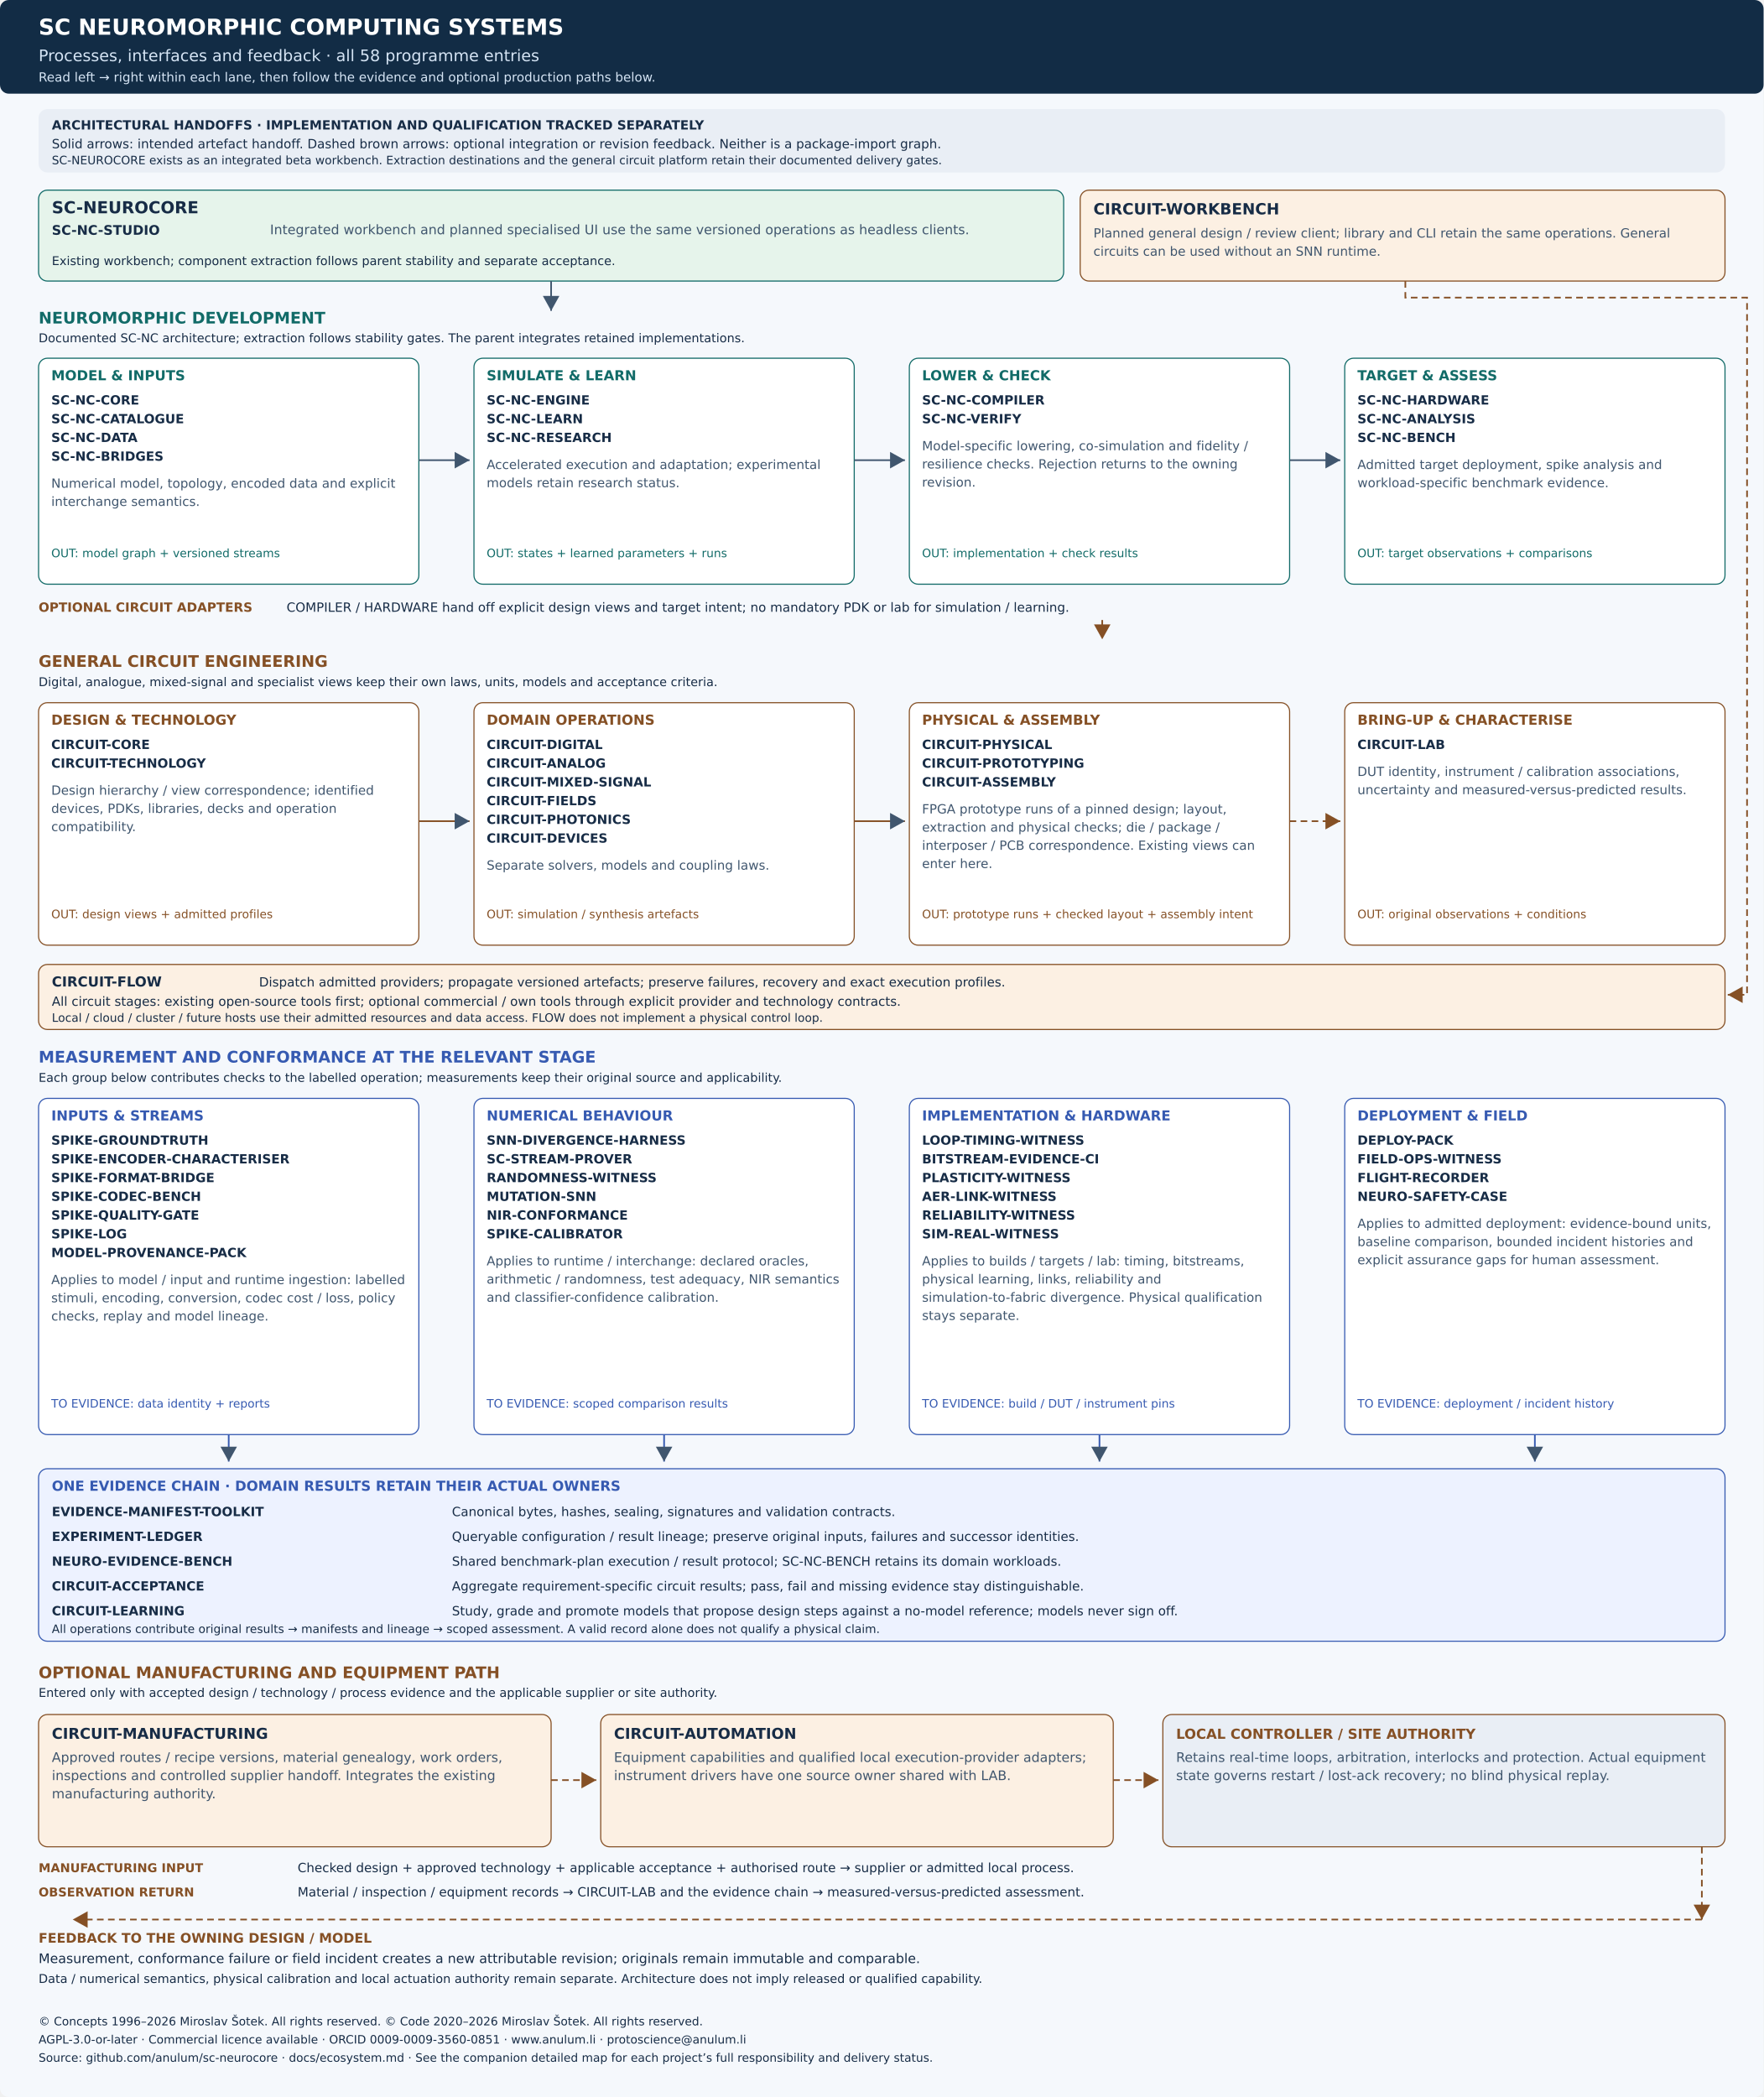
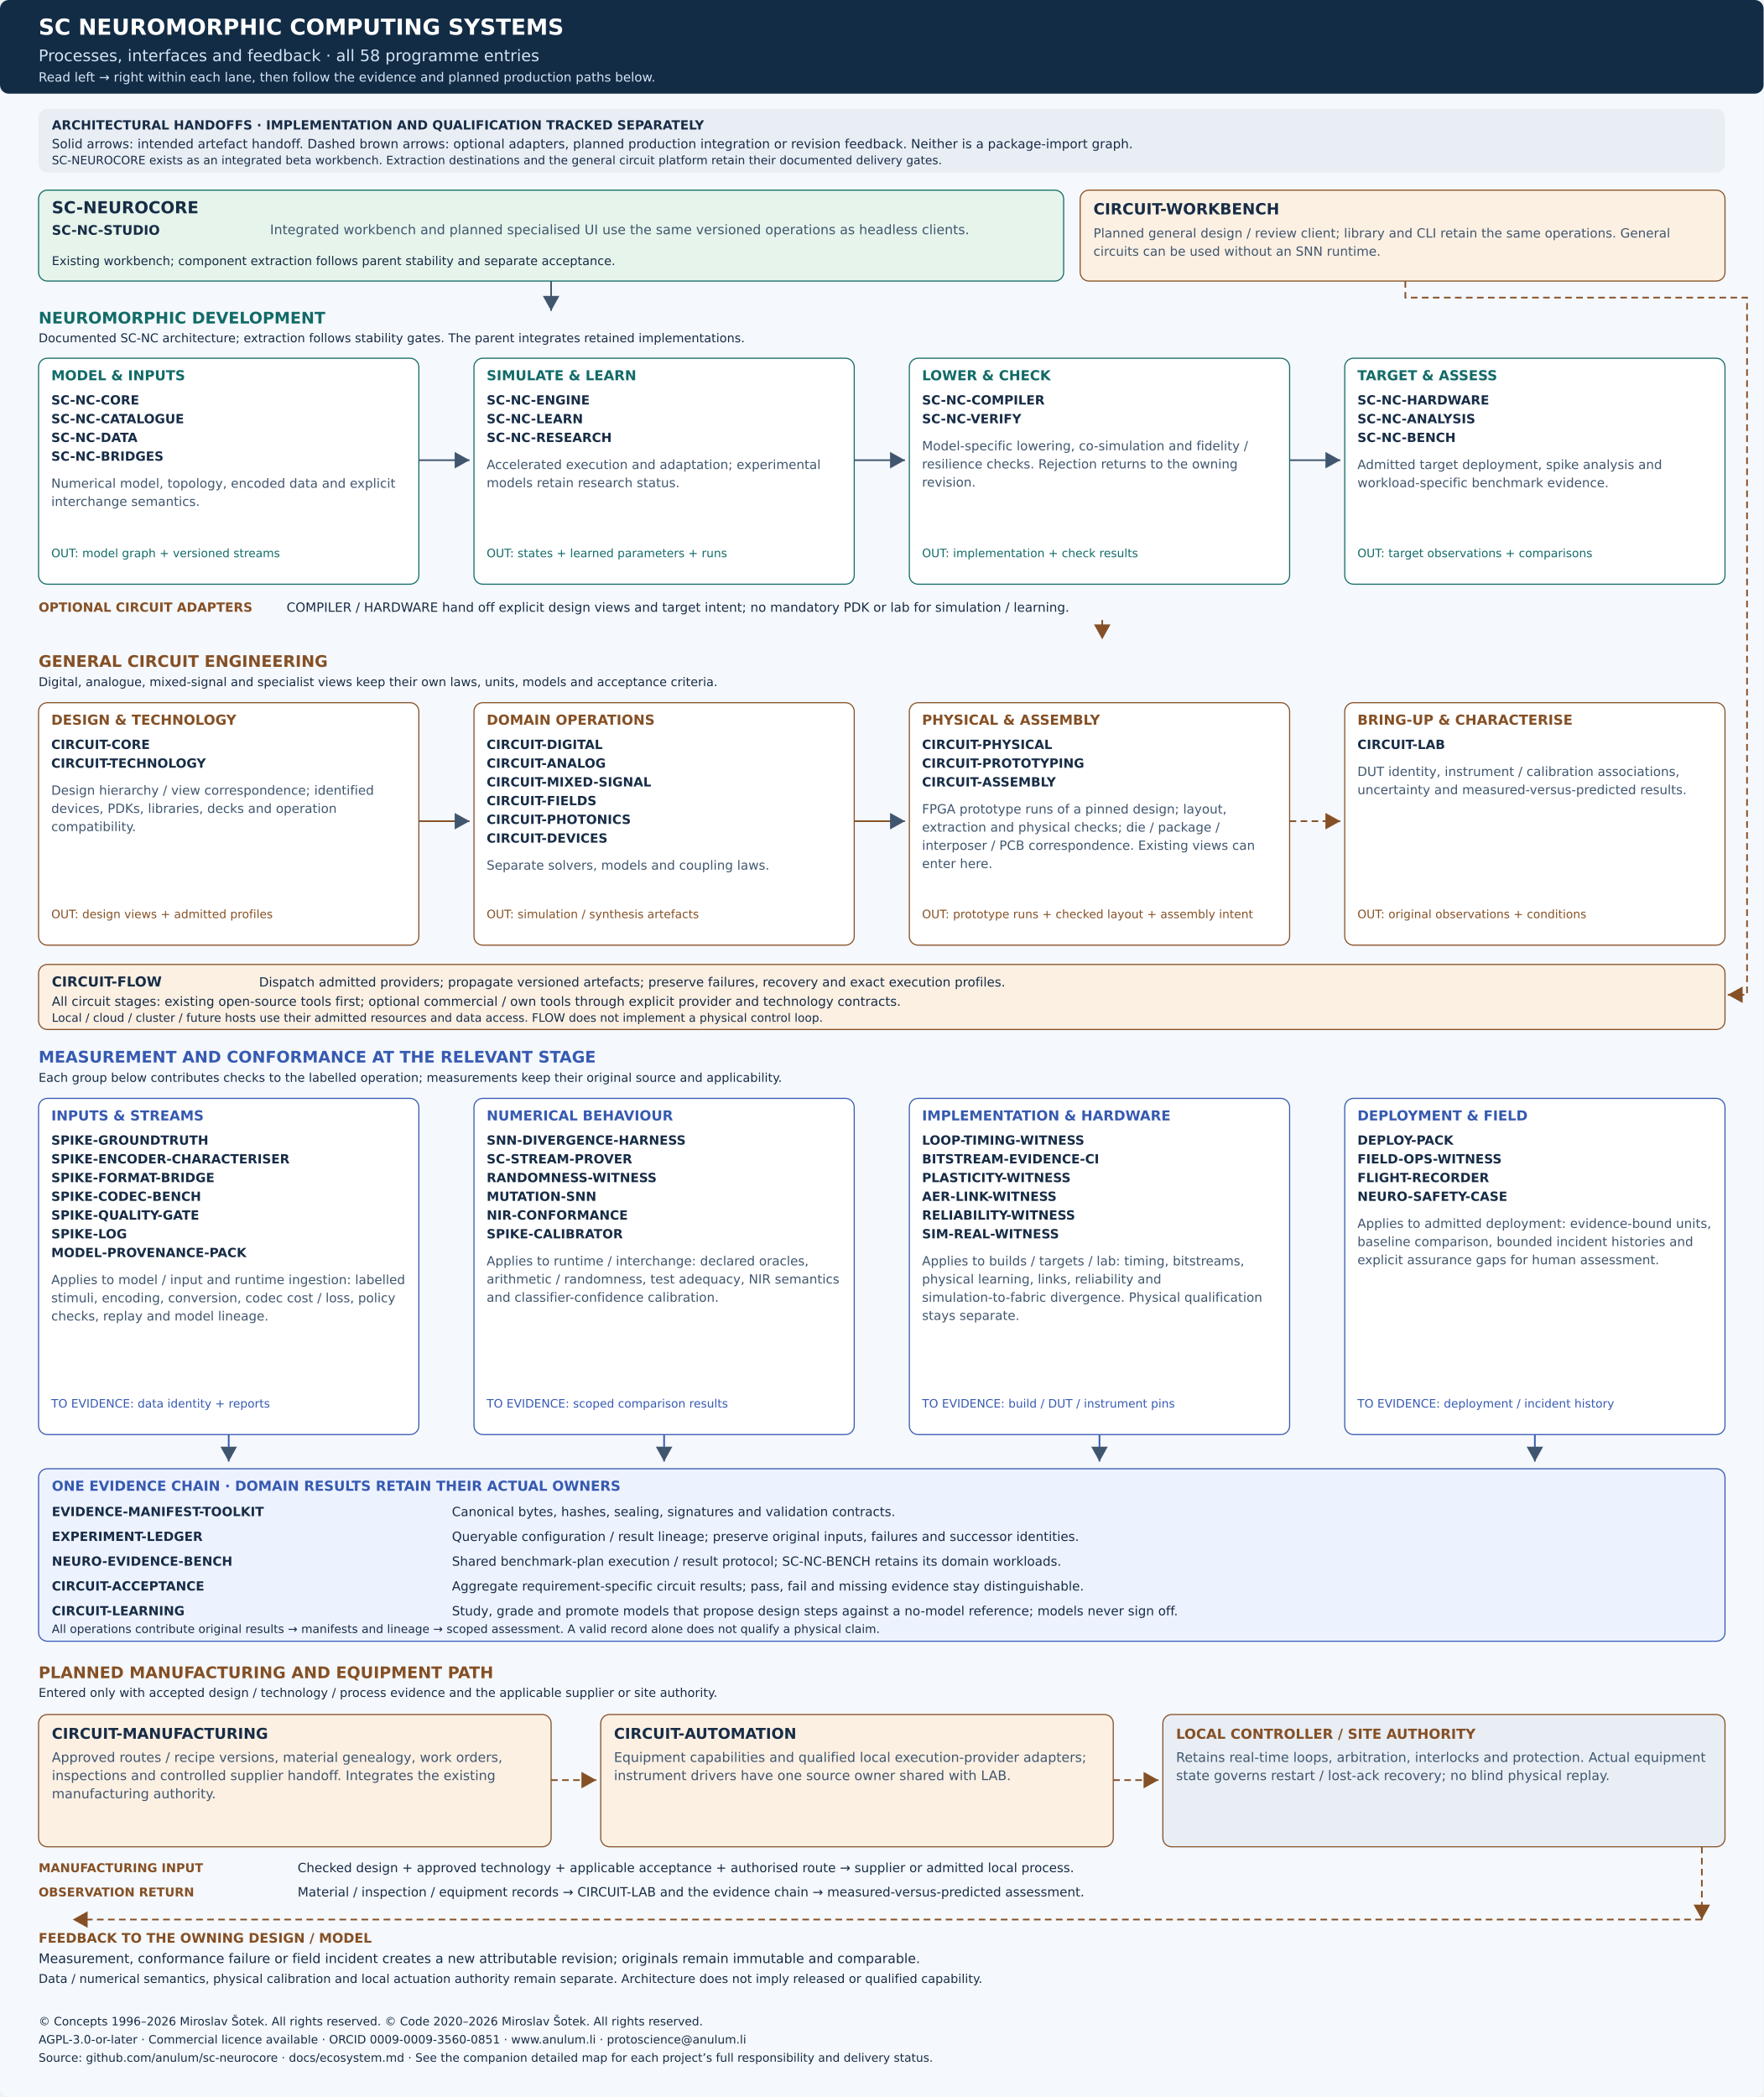
<svg xmlns="http://www.w3.org/2000/svg" width="3200" height="3805" viewBox="0 0 3200 3805" role="img" aria-labelledby="title desc" xml:lang="en">
  <style>text{font-family:DejaVu Sans,Arial,sans-serif}a{text-decoration:none}</style>
  <defs>
    <marker id="arrow" markerWidth="12" markerHeight="12" refX="9" refY="5" orient="auto">
      <path d="M0 0L9 5L0 10Z" fill="#40566e" />
    </marker>
    <marker id="feedback" markerWidth="12" markerHeight="12" refX="9" refY="5" orient="auto">
      <path d="M0 0L9 5L0 10Z" fill="#855025" />
    </marker>
  </defs>
  <rect x="0" y="0" width="3200" height="3805" rx="16" fill="#f5f8fc" stroke="none" stroke-width="2" />
  <rect x="0" y="0" width="3200" height="170" rx="16" fill="#122c45" stroke="none" stroke-width="2" />
  <text x="70" y="63" font-size="40" fill="#ffffff" font-weight="700">SC NEUROMORPHIC COMPUTING SYSTEMS</text>
  <text x="70" y="111" font-size="29" fill="#d5e4f4" font-weight="400">Processes, interfaces and feedback · all 58 programme entries</text>
-   <text x="70" y="148" font-size="23" fill="#d5e4f4" font-weight="400">Read left → right within each lane, then follow the evidence and optional production paths below.</text>
+   <text x="70" y="148" font-size="23" fill="#d5e4f4" font-weight="400">Read left → right within each lane, then follow the evidence and planned production paths below.</text>
  <rect x="70" y="198" width="3060" height="115" rx="16" fill="#e9eef5" stroke="none" stroke-width="2" />
  <text x="94" y="235" font-size="23" fill="#172c46" font-weight="700">ARCHITECTURAL HANDOFFS · IMPLEMENTATION AND QUALIFICATION TRACKED SEPARATELY</text>
-   <text x="94" y="269" font-size="23" fill="#172c46" font-weight="400">Solid arrows: intended artefact handoff. Dashed brown arrows: optional integration or revision feedback. Neither is a package-import graph.</text>
+   <text x="94" y="269" font-size="23" fill="#172c46" font-weight="400">Solid arrows: intended artefact handoff. Dashed brown arrows: optional adapters, planned production integration or revision feedback. Neither is a package-import graph.</text>
  <text x="94" y="298" font-size="21" fill="#172c46" font-weight="400">SC-NEUROCORE exists as an integrated beta workbench. Extraction destinations and the general circuit platform retain their documented delivery gates.</text>
  <rect x="70" y="345" width="1860" height="165" rx="16" fill="#e6f4eb" stroke="#126b68" stroke-width="2" />
  <a href="https://github.com/anulum/sc-neurocore/blob/main/docs/ecosystem.md">
    <text x="94" y="387" font-size="30" fill="#172c46" font-weight="700">SC-NEUROCORE</text>
  </a>
  <a href="https://github.com/anulum/sc-neurocore/blob/main/docs/ecosystem.md">
    <text x="94" y="426" font-size="24" fill="#172c46" font-weight="700">SC-NC-STUDIO</text>
  </a>
  <text x="490" y="425" font-size="24" fill="#40566e" font-weight="400">Integrated workbench and planned specialised UI use the same versioned operations as headless clients.</text>
  <text x="94" y="481" font-size="22" fill="#172c46" font-weight="400">Existing workbench; component extraction follows parent stability and separate acceptance.</text>
  <rect x="1960" y="345" width="1170" height="165" rx="16" fill="#fcf0e3" stroke="#855025" stroke-width="2" />
  <a href="https://github.com/anulum/sc-neurocore/blob/main/docs/ecosystem.md">
    <text x="1984" y="389" font-size="28" fill="#172c46" font-weight="700">CIRCUIT-WORKBENCH</text>
  </a>
  <text x="1984" y="431" font-size="23" fill="#40566e" font-weight="400">Planned general design / review client; library and CLI retain the same operations. General</text>
  <text x="1984" y="464" font-size="23" fill="#40566e" font-weight="400">circuits can be used without an SNN runtime.</text>
  <path d="M1000 510 L1000 564" fill="none" stroke="#40566e" stroke-width="3" marker-end="url(#arrow)" />
  <path d="M2550 510 L2550 540 L3170 540 L3170 1805 L3135 1805" fill="none" stroke="#855025" stroke-width="3" stroke-dasharray="12 8" marker-end="url(#feedback)" />
  <text x="70" y="587" font-size="29" fill="#126b68" font-weight="700">NEUROMORPHIC DEVELOPMENT</text>
  <text x="70" y="621" font-size="22" fill="#172c46" font-weight="400">Documented SC-NC architecture; extraction follows stability gates. The parent integrates retained implementations.</text>
  <rect x="70" y="650" width="690" height="410" rx="16" fill="#ffffff" stroke="#126b68" stroke-width="2" />
  <text x="93" y="690" font-size="25" fill="#126b68" font-weight="700">MODEL &amp; INPUTS</text>
  <a href="https://github.com/anulum/sc-neurocore/blob/main/docs/ecosystem.md">
    <text x="93" y="734" font-size="23" fill="#172c46" font-weight="700">SC-NC-CORE</text>
  </a>
  <a href="https://github.com/anulum/sc-neurocore/blob/main/docs/ecosystem.md">
    <text x="93" y="768" font-size="23" fill="#172c46" font-weight="700">SC-NC-CATALOGUE</text>
  </a>
  <a href="https://github.com/anulum/sc-neurocore/blob/main/docs/ecosystem.md">
    <text x="93" y="802" font-size="23" fill="#172c46" font-weight="700">SC-NC-DATA</text>
  </a>
  <a href="https://github.com/anulum/sc-neurocore/blob/main/docs/ecosystem.md">
    <text x="93" y="836" font-size="23" fill="#172c46" font-weight="700">SC-NC-BRIDGES</text>
  </a>
  <text x="93" y="885" font-size="23" fill="#40566e" font-weight="400">Numerical model, topology, encoded data and explicit</text>
  <text x="93" y="918" font-size="23" fill="#40566e" font-weight="400">interchange semantics.</text>
  <text x="93" y="1011" font-size="21" fill="#126b68" font-weight="400">OUT: model graph + versioned streams</text>
  <rect x="860" y="650" width="690" height="410" rx="16" fill="#ffffff" stroke="#126b68" stroke-width="2" />
  <text x="883" y="690" font-size="25" fill="#126b68" font-weight="700">SIMULATE &amp; LEARN</text>
  <a href="https://github.com/anulum/sc-neurocore/blob/main/docs/ecosystem.md">
    <text x="883" y="734" font-size="23" fill="#172c46" font-weight="700">SC-NC-ENGINE</text>
  </a>
  <a href="https://github.com/anulum/sc-neurocore/blob/main/docs/ecosystem.md">
    <text x="883" y="768" font-size="23" fill="#172c46" font-weight="700">SC-NC-LEARN</text>
  </a>
  <a href="https://github.com/anulum/sc-neurocore/blob/main/docs/ecosystem.md">
    <text x="883" y="802" font-size="23" fill="#172c46" font-weight="700">SC-NC-RESEARCH</text>
  </a>
  <text x="883" y="851" font-size="23" fill="#40566e" font-weight="400">Accelerated execution and adaptation; experimental</text>
  <text x="883" y="884" font-size="23" fill="#40566e" font-weight="400">models retain research status.</text>
  <text x="883" y="1011" font-size="21" fill="#126b68" font-weight="400">OUT: states + learned parameters + runs</text>
  <rect x="1650" y="650" width="690" height="410" rx="16" fill="#ffffff" stroke="#126b68" stroke-width="2" />
  <text x="1673" y="690" font-size="25" fill="#126b68" font-weight="700">LOWER &amp; CHECK</text>
  <a href="https://github.com/anulum/sc-neurocore/blob/main/docs/ecosystem.md">
    <text x="1673" y="734" font-size="23" fill="#172c46" font-weight="700">SC-NC-COMPILER</text>
  </a>
  <a href="https://github.com/anulum/sc-neurocore/blob/main/docs/ecosystem.md">
    <text x="1673" y="768" font-size="23" fill="#172c46" font-weight="700">SC-NC-VERIFY</text>
  </a>
  <text x="1673" y="817" font-size="23" fill="#40566e" font-weight="400">Model-specific lowering, co-simulation and fidelity /</text>
  <text x="1673" y="850" font-size="23" fill="#40566e" font-weight="400">resilience checks. Rejection returns to the owning</text>
  <text x="1673" y="883" font-size="23" fill="#40566e" font-weight="400">revision.</text>
  <text x="1673" y="1011" font-size="21" fill="#126b68" font-weight="400">OUT: implementation + check results</text>
  <rect x="2440" y="650" width="690" height="410" rx="16" fill="#ffffff" stroke="#126b68" stroke-width="2" />
  <text x="2463" y="690" font-size="25" fill="#126b68" font-weight="700">TARGET &amp; ASSESS</text>
  <a href="https://github.com/anulum/sc-neurocore/blob/main/docs/ecosystem.md">
    <text x="2463" y="734" font-size="23" fill="#172c46" font-weight="700">SC-NC-HARDWARE</text>
  </a>
  <a href="https://github.com/anulum/sc-neurocore/blob/main/docs/ecosystem.md">
    <text x="2463" y="768" font-size="23" fill="#172c46" font-weight="700">SC-NC-ANALYSIS</text>
  </a>
  <a href="https://github.com/anulum/sc-neurocore/blob/main/docs/ecosystem.md">
    <text x="2463" y="802" font-size="23" fill="#172c46" font-weight="700">SC-NC-BENCH</text>
  </a>
  <text x="2463" y="851" font-size="23" fill="#40566e" font-weight="400">Admitted target deployment, spike analysis and</text>
  <text x="2463" y="884" font-size="23" fill="#40566e" font-weight="400">workload-specific benchmark evidence.</text>
  <text x="2463" y="1011" font-size="21" fill="#126b68" font-weight="400">OUT: target observations + comparisons</text>
  <path d="M760 835 L852 835" fill="none" stroke="#40566e" stroke-width="3" marker-end="url(#arrow)" />
  <path d="M1550 835 L1642 835" fill="none" stroke="#40566e" stroke-width="3" marker-end="url(#arrow)" />
  <path d="M2340 835 L2432 835" fill="none" stroke="#40566e" stroke-width="3" marker-end="url(#arrow)" />
  <text x="70" y="1110" font-size="23" fill="#855025" font-weight="700">OPTIONAL CIRCUIT ADAPTERS</text>
  <text x="520" y="1110" font-size="23" fill="#172c46" font-weight="400">COMPILER / HARDWARE hand off explicit design views and target intent; no mandatory PDK or lab for simulation / learning.</text>
  <path d="M2000 1125 L2000 1160" fill="none" stroke="#855025" stroke-width="3" marker-end="url(#feedback)" stroke-dasharray="12 8" />
  <text x="70" y="1210" font-size="29" fill="#855025" font-weight="700">GENERAL CIRCUIT ENGINEERING</text>
  <text x="70" y="1245" font-size="22" fill="#172c46" font-weight="400">Digital, analogue, mixed-signal and specialist views keep their own laws, units, models and acceptance criteria.</text>
  <rect x="70" y="1275" width="690" height="440" rx="16" fill="#ffffff" stroke="#855025" stroke-width="2" />
  <text x="93" y="1315" font-size="25" fill="#855025" font-weight="700">DESIGN &amp; TECHNOLOGY</text>
  <a href="https://github.com/anulum/sc-neurocore/blob/main/docs/ecosystem.md">
    <text x="93" y="1359" font-size="23" fill="#172c46" font-weight="700">CIRCUIT-CORE</text>
  </a>
  <a href="https://github.com/anulum/sc-neurocore/blob/main/docs/ecosystem.md">
    <text x="93" y="1393" font-size="23" fill="#172c46" font-weight="700">CIRCUIT-TECHNOLOGY</text>
  </a>
  <text x="93" y="1442" font-size="23" fill="#40566e" font-weight="400">Design hierarchy / view correspondence; identified</text>
  <text x="93" y="1475" font-size="23" fill="#40566e" font-weight="400">devices, PDKs, libraries, decks and operation</text>
  <text x="93" y="1508" font-size="23" fill="#40566e" font-weight="400">compatibility.</text>
  <text x="93" y="1666" font-size="21" fill="#855025" font-weight="400">OUT: design views + admitted profiles</text>
  <rect x="860" y="1275" width="690" height="440" rx="16" fill="#ffffff" stroke="#855025" stroke-width="2" />
  <text x="883" y="1315" font-size="25" fill="#855025" font-weight="700">DOMAIN OPERATIONS</text>
  <a href="https://github.com/anulum/sc-neurocore/blob/main/docs/ecosystem.md">
    <text x="883" y="1359" font-size="23" fill="#172c46" font-weight="700">CIRCUIT-DIGITAL</text>
  </a>
  <a href="https://github.com/anulum/sc-neurocore/blob/main/docs/ecosystem.md">
    <text x="883" y="1393" font-size="23" fill="#172c46" font-weight="700">CIRCUIT-ANALOG</text>
  </a>
  <a href="https://github.com/anulum/sc-neurocore/blob/main/docs/ecosystem.md">
    <text x="883" y="1427" font-size="23" fill="#172c46" font-weight="700">CIRCUIT-MIXED-SIGNAL</text>
  </a>
  <a href="https://github.com/anulum/sc-neurocore/blob/main/docs/ecosystem.md">
    <text x="883" y="1461" font-size="23" fill="#172c46" font-weight="700">CIRCUIT-FIELDS</text>
  </a>
  <a href="https://github.com/anulum/sc-neurocore/blob/main/docs/ecosystem.md">
    <text x="883" y="1495" font-size="23" fill="#172c46" font-weight="700">CIRCUIT-PHOTONICS</text>
  </a>
  <a href="https://github.com/anulum/sc-neurocore/blob/main/docs/ecosystem.md">
    <text x="883" y="1529" font-size="23" fill="#172c46" font-weight="700">CIRCUIT-DEVICES</text>
  </a>
  <text x="883" y="1578" font-size="23" fill="#40566e" font-weight="400">Separate solvers, models and coupling laws.</text>
  <text x="883" y="1666" font-size="21" fill="#855025" font-weight="400">OUT: simulation / synthesis artefacts</text>
  <rect x="1650" y="1275" width="690" height="440" rx="16" fill="#ffffff" stroke="#855025" stroke-width="2" />
  <text x="1673" y="1315" font-size="25" fill="#855025" font-weight="700">PHYSICAL &amp; ASSEMBLY</text>
  <a href="https://github.com/anulum/sc-neurocore/blob/main/docs/ecosystem.md">
    <text x="1673" y="1359" font-size="23" fill="#172c46" font-weight="700">CIRCUIT-PHYSICAL</text>
  </a>
  <a href="https://github.com/anulum/sc-neurocore/blob/main/docs/ecosystem.md">
    <text x="1673" y="1393" font-size="23" fill="#172c46" font-weight="700">CIRCUIT-PROTOTYPING</text>
  </a>
  <a href="https://github.com/anulum/sc-neurocore/blob/main/docs/ecosystem.md">
    <text x="1673" y="1427" font-size="23" fill="#172c46" font-weight="700">CIRCUIT-ASSEMBLY</text>
  </a>
  <text x="1673" y="1476" font-size="23" fill="#40566e" font-weight="400">FPGA prototype runs of a pinned design; layout,</text>
  <text x="1673" y="1509" font-size="23" fill="#40566e" font-weight="400">extraction and physical checks; die / package /</text>
  <text x="1673" y="1542" font-size="23" fill="#40566e" font-weight="400">interposer / PCB correspondence. Existing views can</text>
  <text x="1673" y="1575" font-size="23" fill="#40566e" font-weight="400">enter here.</text>
  <text x="1673" y="1666" font-size="21" fill="#855025" font-weight="400">OUT: prototype runs + checked layout + assembly intent</text>
  <rect x="2440" y="1275" width="690" height="440" rx="16" fill="#ffffff" stroke="#855025" stroke-width="2" />
  <text x="2463" y="1315" font-size="25" fill="#855025" font-weight="700">BRING-UP &amp; CHARACTERISE</text>
  <a href="https://github.com/anulum/sc-neurocore/blob/main/docs/ecosystem.md">
    <text x="2463" y="1359" font-size="23" fill="#172c46" font-weight="700">CIRCUIT-LAB</text>
  </a>
  <text x="2463" y="1408" font-size="23" fill="#40566e" font-weight="400">DUT identity, instrument / calibration associations,</text>
  <text x="2463" y="1441" font-size="23" fill="#40566e" font-weight="400">uncertainty and measured-versus-predicted results.</text>
  <text x="2463" y="1666" font-size="21" fill="#855025" font-weight="400">OUT: original observations + conditions</text>
  <path d="M760 1490 L852 1490" fill="none" stroke="#855025" stroke-width="3" marker-end="url(#arrow)" />
  <path d="M1550 1490 L1642 1490" fill="none" stroke="#855025" stroke-width="3" marker-end="url(#arrow)" />
  <path d="M2340 1490 L2432 1490" fill="none" stroke="#855025" stroke-width="3" marker-end="url(#feedback)" stroke-dasharray="12 8" />
  <rect x="70" y="1750" width="3060" height="118" rx="16" fill="#fcf0e3" stroke="#855025" stroke-width="2" />
  <a href="https://github.com/anulum/sc-neurocore/blob/main/docs/ecosystem.md">
    <text x="94" y="1790" font-size="25" fill="#172c46" font-weight="700">CIRCUIT-FLOW</text>
  </a>
  <text x="470" y="1790" font-size="23" fill="#172c46" font-weight="400">Dispatch admitted providers; propagate versioned artefacts; preserve failures, recovery and exact execution profiles.</text>
  <text x="94" y="1825" font-size="23" fill="#172c46" font-weight="400">All circuit stages: existing open-source tools first; optional commercial / own tools through explicit provider and technology contracts.</text>
  <text x="94" y="1854" font-size="21" fill="#172c46" font-weight="400">Local / cloud / cluster / future hosts use their admitted resources and data access. FLOW does not implement a physical control loop.</text>
  <text x="70" y="1928" font-size="29" fill="#365ab1" font-weight="700">MEASUREMENT AND CONFORMANCE AT THE RELEVANT STAGE</text>
  <text x="70" y="1963" font-size="22" fill="#172c46" font-weight="400">Each group below contributes checks to the labelled operation; measurements keep their original source and applicability.</text>
  <rect x="70" y="1993" width="690" height="610" rx="16" fill="#ffffff" stroke="#365ab1" stroke-width="2" />
  <text x="93" y="2033" font-size="25" fill="#365ab1" font-weight="700">INPUTS &amp; STREAMS</text>
  <a href="https://github.com/anulum/sc-neurocore/blob/main/docs/ecosystem.md">
    <text x="93" y="2077" font-size="23" fill="#172c46" font-weight="700">SPIKE-GROUNDTRUTH</text>
  </a>
  <a href="https://github.com/anulum/sc-neurocore/blob/main/docs/ecosystem.md">
    <text x="93" y="2111" font-size="23" fill="#172c46" font-weight="700">SPIKE-ENCODER-CHARACTERISER</text>
  </a>
  <a href="https://github.com/anulum/sc-neurocore/blob/main/docs/ecosystem.md">
    <text x="93" y="2145" font-size="23" fill="#172c46" font-weight="700">SPIKE-FORMAT-BRIDGE</text>
  </a>
  <a href="https://github.com/anulum/sc-neurocore/blob/main/docs/ecosystem.md">
    <text x="93" y="2179" font-size="23" fill="#172c46" font-weight="700">SPIKE-CODEC-BENCH</text>
  </a>
  <a href="https://github.com/anulum/sc-neurocore/blob/main/docs/ecosystem.md">
    <text x="93" y="2213" font-size="23" fill="#172c46" font-weight="700">SPIKE-QUALITY-GATE</text>
  </a>
  <a href="https://github.com/anulum/sc-neurocore/blob/main/docs/ecosystem.md">
    <text x="93" y="2247" font-size="23" fill="#172c46" font-weight="700">SPIKE-LOG</text>
  </a>
  <a href="https://github.com/anulum/sc-neurocore/blob/main/docs/ecosystem.md">
    <text x="93" y="2281" font-size="23" fill="#172c46" font-weight="700">MODEL-PROVENANCE-PACK</text>
  </a>
  <text x="93" y="2330" font-size="23" fill="#40566e" font-weight="400">Applies to model / input and runtime ingestion: labelled</text>
  <text x="93" y="2363" font-size="23" fill="#40566e" font-weight="400">stimuli, encoding, conversion, codec cost / loss, policy</text>
  <text x="93" y="2396" font-size="23" fill="#40566e" font-weight="400">checks, replay and model lineage.</text>
  <text x="93" y="2554" font-size="21" fill="#365ab1" font-weight="400">TO EVIDENCE: data identity + reports</text>
  <rect x="860" y="1993" width="690" height="610" rx="16" fill="#ffffff" stroke="#365ab1" stroke-width="2" />
  <text x="883" y="2033" font-size="25" fill="#365ab1" font-weight="700">NUMERICAL BEHAVIOUR</text>
  <a href="https://github.com/anulum/sc-neurocore/blob/main/docs/ecosystem.md">
    <text x="883" y="2077" font-size="23" fill="#172c46" font-weight="700">SNN-DIVERGENCE-HARNESS</text>
  </a>
  <a href="https://github.com/anulum/sc-neurocore/blob/main/docs/ecosystem.md">
    <text x="883" y="2111" font-size="23" fill="#172c46" font-weight="700">SC-STREAM-PROVER</text>
  </a>
  <a href="https://github.com/anulum/sc-neurocore/blob/main/docs/ecosystem.md">
    <text x="883" y="2145" font-size="23" fill="#172c46" font-weight="700">RANDOMNESS-WITNESS</text>
  </a>
  <a href="https://github.com/anulum/sc-neurocore/blob/main/docs/ecosystem.md">
    <text x="883" y="2179" font-size="23" fill="#172c46" font-weight="700">MUTATION-SNN</text>
  </a>
  <a href="https://github.com/anulum/sc-neurocore/blob/main/docs/ecosystem.md">
    <text x="883" y="2213" font-size="23" fill="#172c46" font-weight="700">NIR-CONFORMANCE</text>
  </a>
  <a href="https://github.com/anulum/sc-neurocore/blob/main/docs/ecosystem.md">
    <text x="883" y="2247" font-size="23" fill="#172c46" font-weight="700">SPIKE-CALIBRATOR</text>
  </a>
  <text x="883" y="2296" font-size="23" fill="#40566e" font-weight="400">Applies to runtime / interchange: declared oracles,</text>
  <text x="883" y="2329" font-size="23" fill="#40566e" font-weight="400">arithmetic / randomness, test adequacy, NIR semantics</text>
  <text x="883" y="2362" font-size="23" fill="#40566e" font-weight="400">and classifier-confidence calibration.</text>
  <text x="883" y="2554" font-size="21" fill="#365ab1" font-weight="400">TO EVIDENCE: scoped comparison results</text>
  <rect x="1650" y="1993" width="690" height="610" rx="16" fill="#ffffff" stroke="#365ab1" stroke-width="2" />
  <text x="1673" y="2033" font-size="25" fill="#365ab1" font-weight="700">IMPLEMENTATION &amp; HARDWARE</text>
  <a href="https://github.com/anulum/sc-neurocore/blob/main/docs/ecosystem.md">
    <text x="1673" y="2077" font-size="23" fill="#172c46" font-weight="700">LOOP-TIMING-WITNESS</text>
  </a>
  <a href="https://github.com/anulum/sc-neurocore/blob/main/docs/ecosystem.md">
    <text x="1673" y="2111" font-size="23" fill="#172c46" font-weight="700">BITSTREAM-EVIDENCE-CI</text>
  </a>
  <a href="https://github.com/anulum/sc-neurocore/blob/main/docs/ecosystem.md">
    <text x="1673" y="2145" font-size="23" fill="#172c46" font-weight="700">PLASTICITY-WITNESS</text>
  </a>
  <a href="https://github.com/anulum/sc-neurocore/blob/main/docs/ecosystem.md">
    <text x="1673" y="2179" font-size="23" fill="#172c46" font-weight="700">AER-LINK-WITNESS</text>
  </a>
  <a href="https://github.com/anulum/sc-neurocore/blob/main/docs/ecosystem.md">
    <text x="1673" y="2213" font-size="23" fill="#172c46" font-weight="700">RELIABILITY-WITNESS</text>
  </a>
  <a href="https://github.com/anulum/sc-neurocore/blob/main/docs/ecosystem.md">
    <text x="1673" y="2247" font-size="23" fill="#172c46" font-weight="700">SIM-REAL-WITNESS</text>
  </a>
  <text x="1673" y="2296" font-size="23" fill="#40566e" font-weight="400">Applies to builds / targets / lab: timing, bitstreams,</text>
  <text x="1673" y="2329" font-size="23" fill="#40566e" font-weight="400">physical learning, links, reliability and</text>
  <text x="1673" y="2362" font-size="23" fill="#40566e" font-weight="400">simulation-to-fabric divergence. Physical qualification</text>
  <text x="1673" y="2395" font-size="23" fill="#40566e" font-weight="400">stays separate.</text>
  <text x="1673" y="2554" font-size="21" fill="#365ab1" font-weight="400">TO EVIDENCE: build / DUT / instrument pins</text>
  <rect x="2440" y="1993" width="690" height="610" rx="16" fill="#ffffff" stroke="#365ab1" stroke-width="2" />
  <text x="2463" y="2033" font-size="25" fill="#365ab1" font-weight="700">DEPLOYMENT &amp; FIELD</text>
  <a href="https://github.com/anulum/sc-neurocore/blob/main/docs/ecosystem.md">
    <text x="2463" y="2077" font-size="23" fill="#172c46" font-weight="700">DEPLOY-PACK</text>
  </a>
  <a href="https://github.com/anulum/sc-neurocore/blob/main/docs/ecosystem.md">
    <text x="2463" y="2111" font-size="23" fill="#172c46" font-weight="700">FIELD-OPS-WITNESS</text>
  </a>
  <a href="https://github.com/anulum/sc-neurocore/blob/main/docs/ecosystem.md">
    <text x="2463" y="2145" font-size="23" fill="#172c46" font-weight="700">FLIGHT-RECORDER</text>
  </a>
  <a href="https://github.com/anulum/sc-neurocore/blob/main/docs/ecosystem.md">
    <text x="2463" y="2179" font-size="23" fill="#172c46" font-weight="700">NEURO-SAFETY-CASE</text>
  </a>
  <text x="2463" y="2228" font-size="23" fill="#40566e" font-weight="400">Applies to admitted deployment: evidence-bound units,</text>
  <text x="2463" y="2261" font-size="23" fill="#40566e" font-weight="400">baseline comparison, bounded incident histories and</text>
  <text x="2463" y="2294" font-size="23" fill="#40566e" font-weight="400">explicit assurance gaps for human assessment.</text>
  <text x="2463" y="2554" font-size="21" fill="#365ab1" font-weight="400">TO EVIDENCE: deployment / incident history</text>
  <path d="M415 2603 L415 2652" fill="none" stroke="#365ab1" stroke-width="3" marker-end="url(#arrow)" />
  <path d="M1205 2603 L1205 2652" fill="none" stroke="#365ab1" stroke-width="3" marker-end="url(#arrow)" />
  <path d="M1995 2603 L1995 2652" fill="none" stroke="#365ab1" stroke-width="3" marker-end="url(#arrow)" />
  <path d="M2785 2603 L2785 2652" fill="none" stroke="#365ab1" stroke-width="3" marker-end="url(#arrow)" />
  <rect x="70" y="2665" width="3060" height="313" rx="16" fill="#edf2ff" stroke="#365ab1" stroke-width="2" />
  <text x="94" y="2705" font-size="25" fill="#365ab1" font-weight="700">ONE EVIDENCE CHAIN · DOMAIN RESULTS RETAIN THEIR ACTUAL OWNERS</text>
  <a href="https://github.com/anulum/sc-neurocore/blob/main/docs/ecosystem.md">
    <text x="94" y="2751" font-size="23" fill="#172c46" font-weight="700">EVIDENCE-MANIFEST-TOOLKIT</text>
  </a>
  <text x="820" y="2751" font-size="23" fill="#172c46" font-weight="400">Canonical bytes, hashes, sealing, signatures and validation contracts.</text>
  <a href="https://github.com/anulum/sc-neurocore/blob/main/docs/ecosystem.md">
    <text x="94" y="2796" font-size="23" fill="#172c46" font-weight="700">EXPERIMENT-LEDGER</text>
  </a>
  <text x="820" y="2796" font-size="23" fill="#172c46" font-weight="400">Queryable configuration / result lineage; preserve original inputs, failures and successor identities.</text>
  <a href="https://github.com/anulum/sc-neurocore/blob/main/docs/ecosystem.md">
    <text x="94" y="2841" font-size="23" fill="#172c46" font-weight="700">NEURO-EVIDENCE-BENCH</text>
  </a>
  <text x="820" y="2841" font-size="23" fill="#172c46" font-weight="400">Shared benchmark-plan execution / result protocol; SC-NC-BENCH retains its domain workloads.</text>
  <a href="https://github.com/anulum/sc-neurocore/blob/main/docs/ecosystem.md">
    <text x="94" y="2886" font-size="23" fill="#172c46" font-weight="700">CIRCUIT-ACCEPTANCE</text>
  </a>
  <text x="820" y="2886" font-size="23" fill="#172c46" font-weight="400">Aggregate requirement-specific circuit results; pass, fail and missing evidence stay distinguishable.</text>
  <a href="https://github.com/anulum/sc-neurocore/blob/main/docs/ecosystem.md">
    <text x="94" y="2931" font-size="23" fill="#172c46" font-weight="700">CIRCUIT-LEARNING</text>
  </a>
  <text x="820" y="2931" font-size="23" fill="#172c46" font-weight="400">Study, grade and promote models that propose design steps against a no-model reference; models never sign off.</text>
  <text x="94" y="2963" font-size="21" fill="#172c46" font-weight="400">All operations contribute original results → manifests and lineage → scoped assessment. A valid record alone does not qualify a physical claim.</text>
-   <text x="70" y="3045" font-size="29" fill="#855025" font-weight="700">OPTIONAL MANUFACTURING AND EQUIPMENT PATH</text>
+   <text x="70" y="3045" font-size="29" fill="#855025" font-weight="700">PLANNED MANUFACTURING AND EQUIPMENT PATH</text>
  <text x="70" y="3079" font-size="22" fill="#172c46" font-weight="400">Entered only with accepted design / technology / process evidence and the applicable supplier or site authority.</text>
  <rect x="70" y="3111" width="930" height="240" rx="16" fill="#fcf0e3" stroke="#855025" stroke-width="2" />
  <a href="https://github.com/anulum/sc-neurocore/blob/main/docs/ecosystem.md">
    <text x="94" y="3155" font-size="27" fill="#172c46" font-weight="700">CIRCUIT-MANUFACTURING</text>
  </a>
  <text x="94" y="3197" font-size="24" fill="#40566e" font-weight="400">Approved routes / recipe versions, material genealogy, work orders,</text>
  <text x="94" y="3230" font-size="24" fill="#40566e" font-weight="400">inspections and controlled supplier handoff. Integrates the existing</text>
  <text x="94" y="3263" font-size="24" fill="#40566e" font-weight="400">manufacturing authority.</text>
  <rect x="1090" y="3111" width="930" height="240" rx="16" fill="#fcf0e3" stroke="#855025" stroke-width="2" />
  <a href="https://github.com/anulum/sc-neurocore/blob/main/docs/ecosystem.md">
    <text x="1114" y="3155" font-size="27" fill="#172c46" font-weight="700">CIRCUIT-AUTOMATION</text>
  </a>
  <text x="1114" y="3197" font-size="24" fill="#40566e" font-weight="400">Equipment capabilities and qualified local execution-provider adapters;</text>
  <text x="1114" y="3230" font-size="24" fill="#40566e" font-weight="400">instrument drivers have one source owner shared with LAB.</text>
  <rect x="2110" y="3111" width="1020" height="240" rx="16" fill="#e9eef5" stroke="#855025" stroke-width="2" />
  <text x="2134" y="3155" font-size="25" fill="#855025" font-weight="700">LOCAL CONTROLLER / SITE AUTHORITY</text>
  <text x="2134" y="3197" font-size="24" fill="#40566e" font-weight="400">Retains real-time loops, arbitration, interlocks and protection. Actual equipment</text>
  <text x="2134" y="3230" font-size="24" fill="#40566e" font-weight="400">state governs restart / lost-ack recovery; no blind physical replay.</text>
  <path d="M1000 3230L1082 3230" fill="none" stroke="#855025" stroke-width="3" marker-end="url(#feedback)" stroke-dasharray="12 8" />
  <path d="M2020 3230L2102 3230" fill="none" stroke="#855025" stroke-width="3" marker-end="url(#feedback)" stroke-dasharray="12 8" />
  <text x="70" y="3397" font-size="22" fill="#855025" font-weight="700">MANUFACTURING INPUT</text>
  <text x="540" y="3397" font-size="23" fill="#172c46" font-weight="400">Checked design + approved technology + applicable acceptance + authorised route → supplier or admitted local process.</text>
  <text x="70" y="3441" font-size="22" fill="#855025" font-weight="700">OBSERVATION RETURN</text>
  <text x="540" y="3441" font-size="23" fill="#172c46" font-weight="400">Material / inspection / equipment records → CIRCUIT-LAB and the evidence chain → measured-versus-predicted assessment.</text>
  <path d="M3088 3351L3088 3483" fill="none" stroke="#855025" stroke-width="3" marker-end="url(#feedback)" stroke-dasharray="12 8" />
  <path d="M3088 3483L132 3483" fill="none" stroke="#855025" stroke-width="3" marker-end="url(#feedback)" stroke-dasharray="12 8" />
  <text x="70" y="3525" font-size="24" fill="#855025" font-weight="700">FEEDBACK TO THE OWNING DESIGN / MODEL</text>
  <text x="70" y="3562" font-size="24" fill="#172c46" font-weight="400">Measurement, conformance failure or field incident creates a new attributable revision; originals remain immutable and comparable.</text>
  <text x="70" y="3598" font-size="22" fill="#172c46" font-weight="400">Data / numerical semantics, physical calibration and local actuation authority remain separate. Architecture does not imply released or qualified capability.</text>
  <text x="70" y="3675" font-size="21" fill="#172c46" font-weight="400">© Concepts 1996–2026 Miroslav Šotek. All rights reserved.  © Code 2020–2026 Miroslav Šotek. All rights reserved.</text>
  <text x="70" y="3708" font-size="21" fill="#172c46" font-weight="400">AGPL-3.0-or-later · Commercial licence available · ORCID 0009-0009-3560-0851 · www.anulum.li · protoscience@anulum.li</text>
  <text x="70" y="3741" font-size="21" fill="#172c46" font-weight="400">Source: github.com/anulum/sc-neurocore · docs/ecosystem.md · See the companion detailed map for each project’s full responsibility and delivery status.</text>
</svg>
